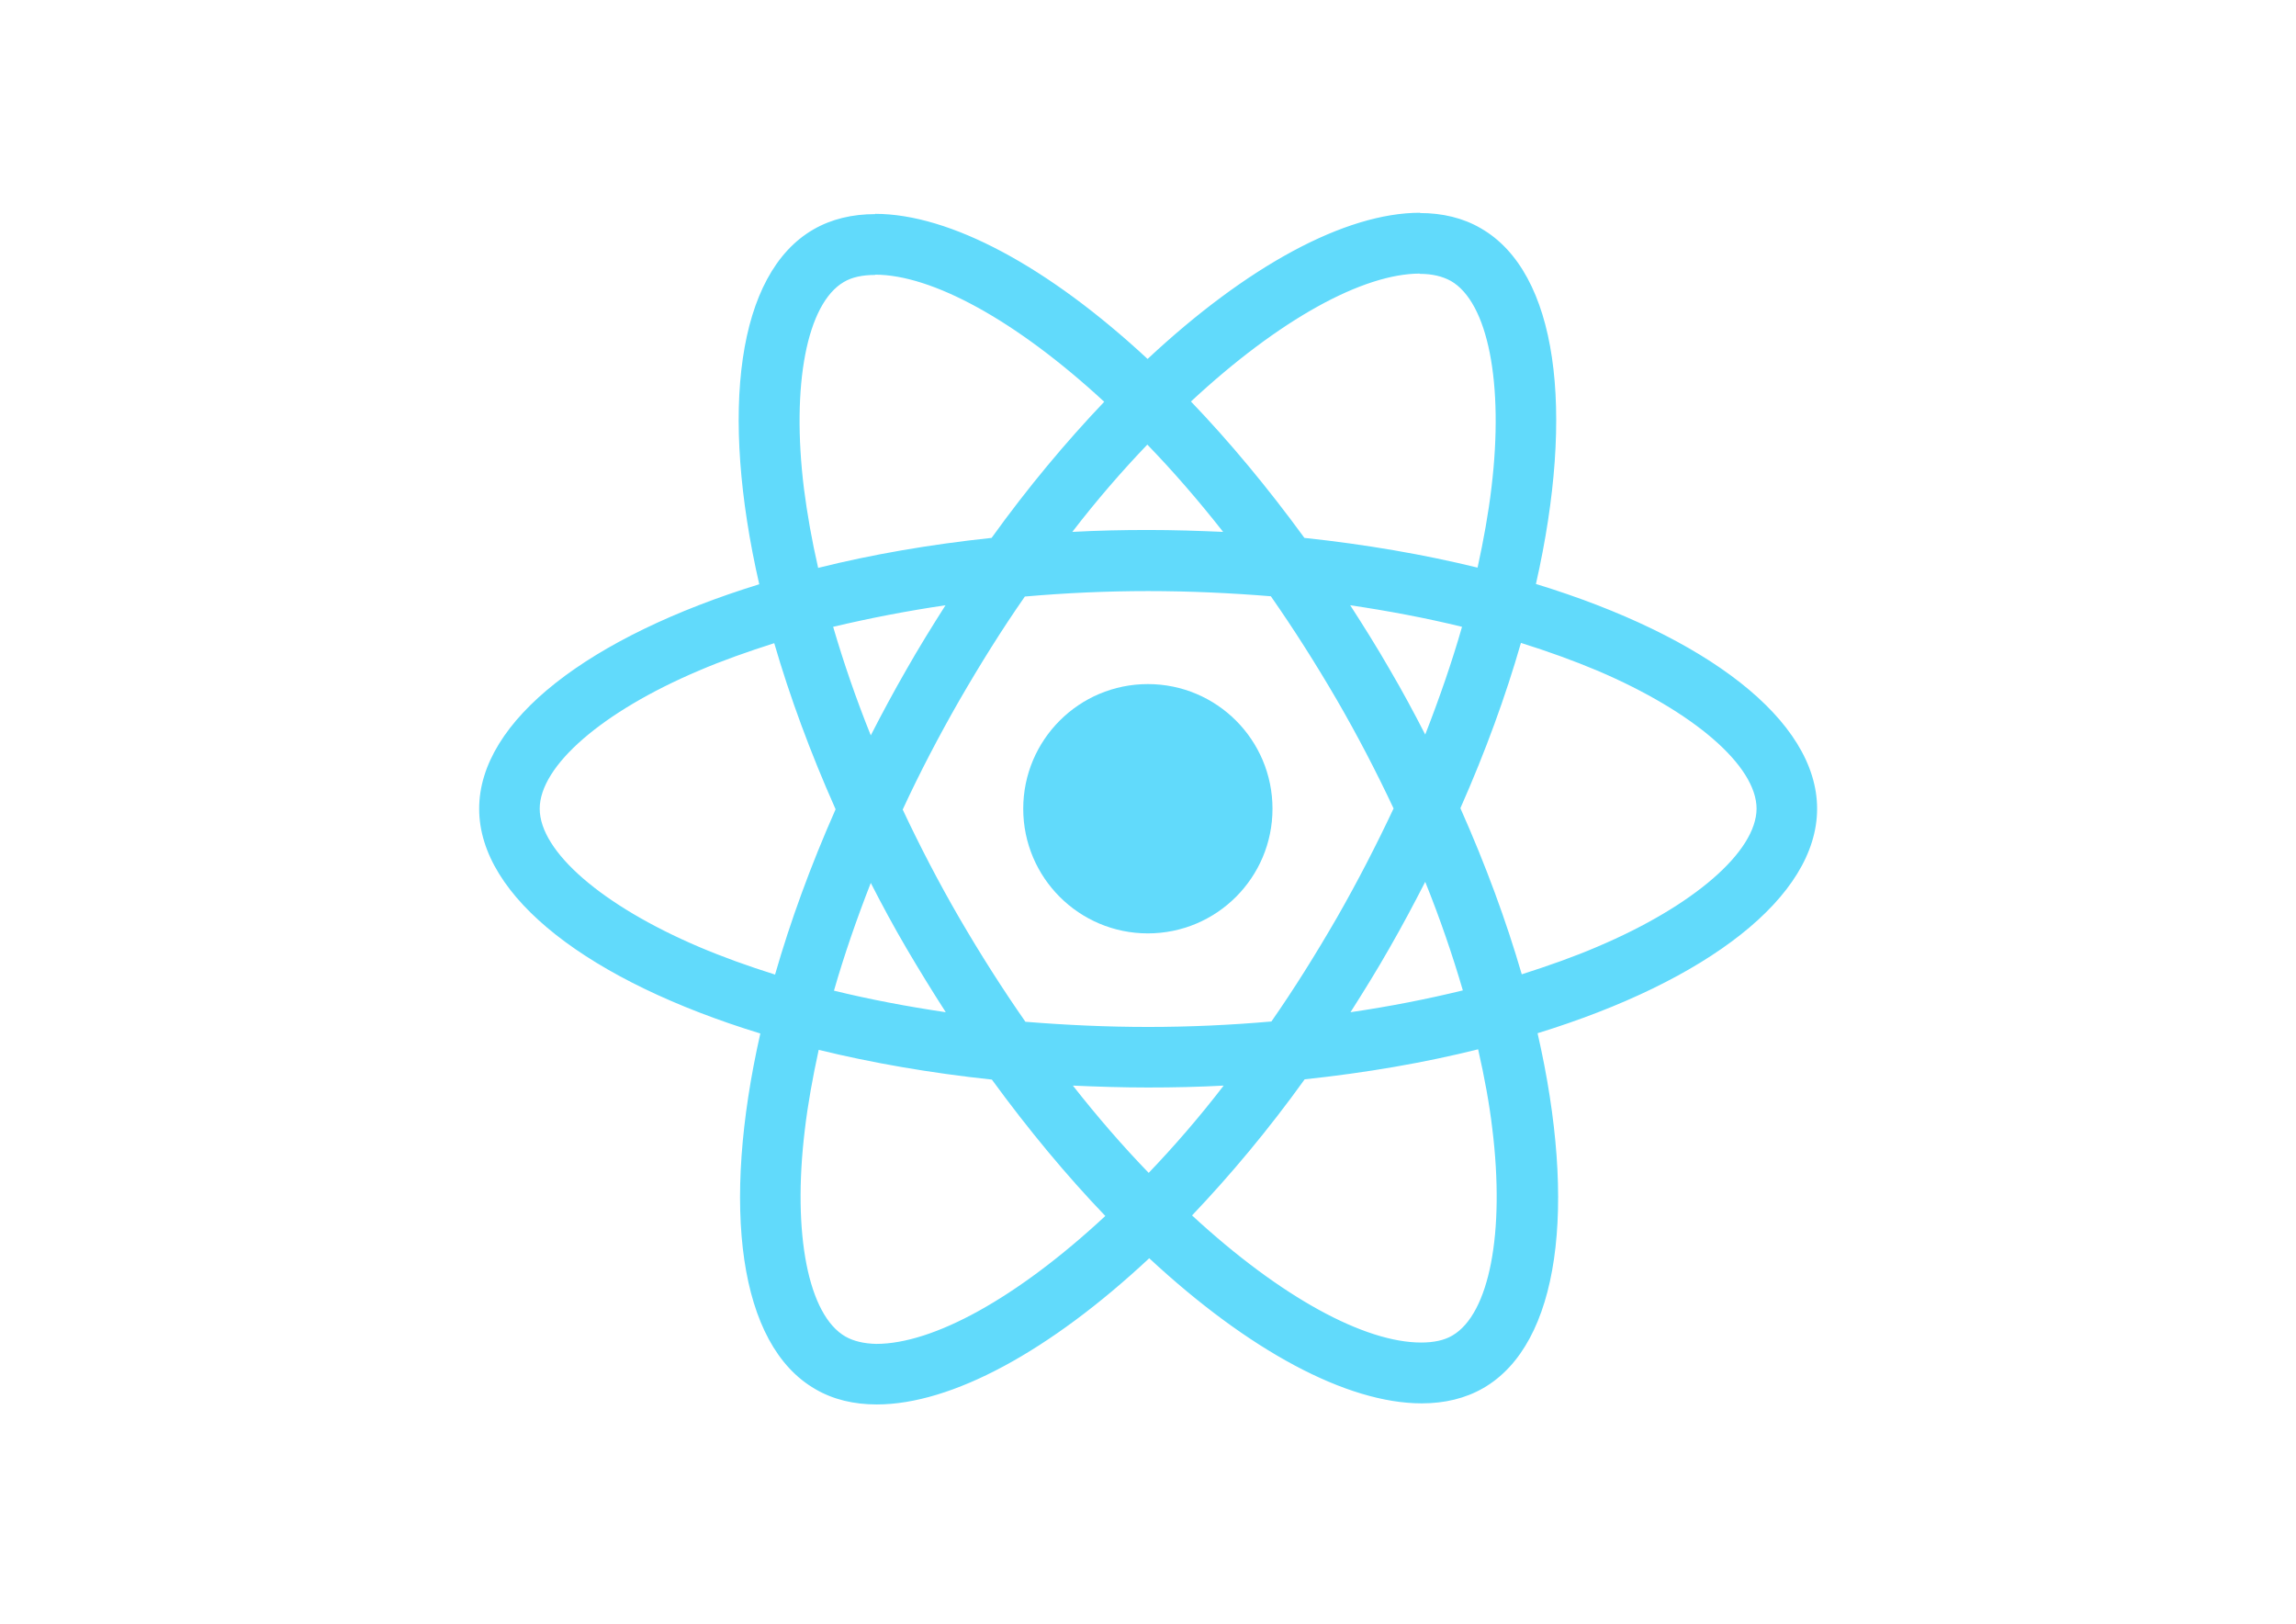
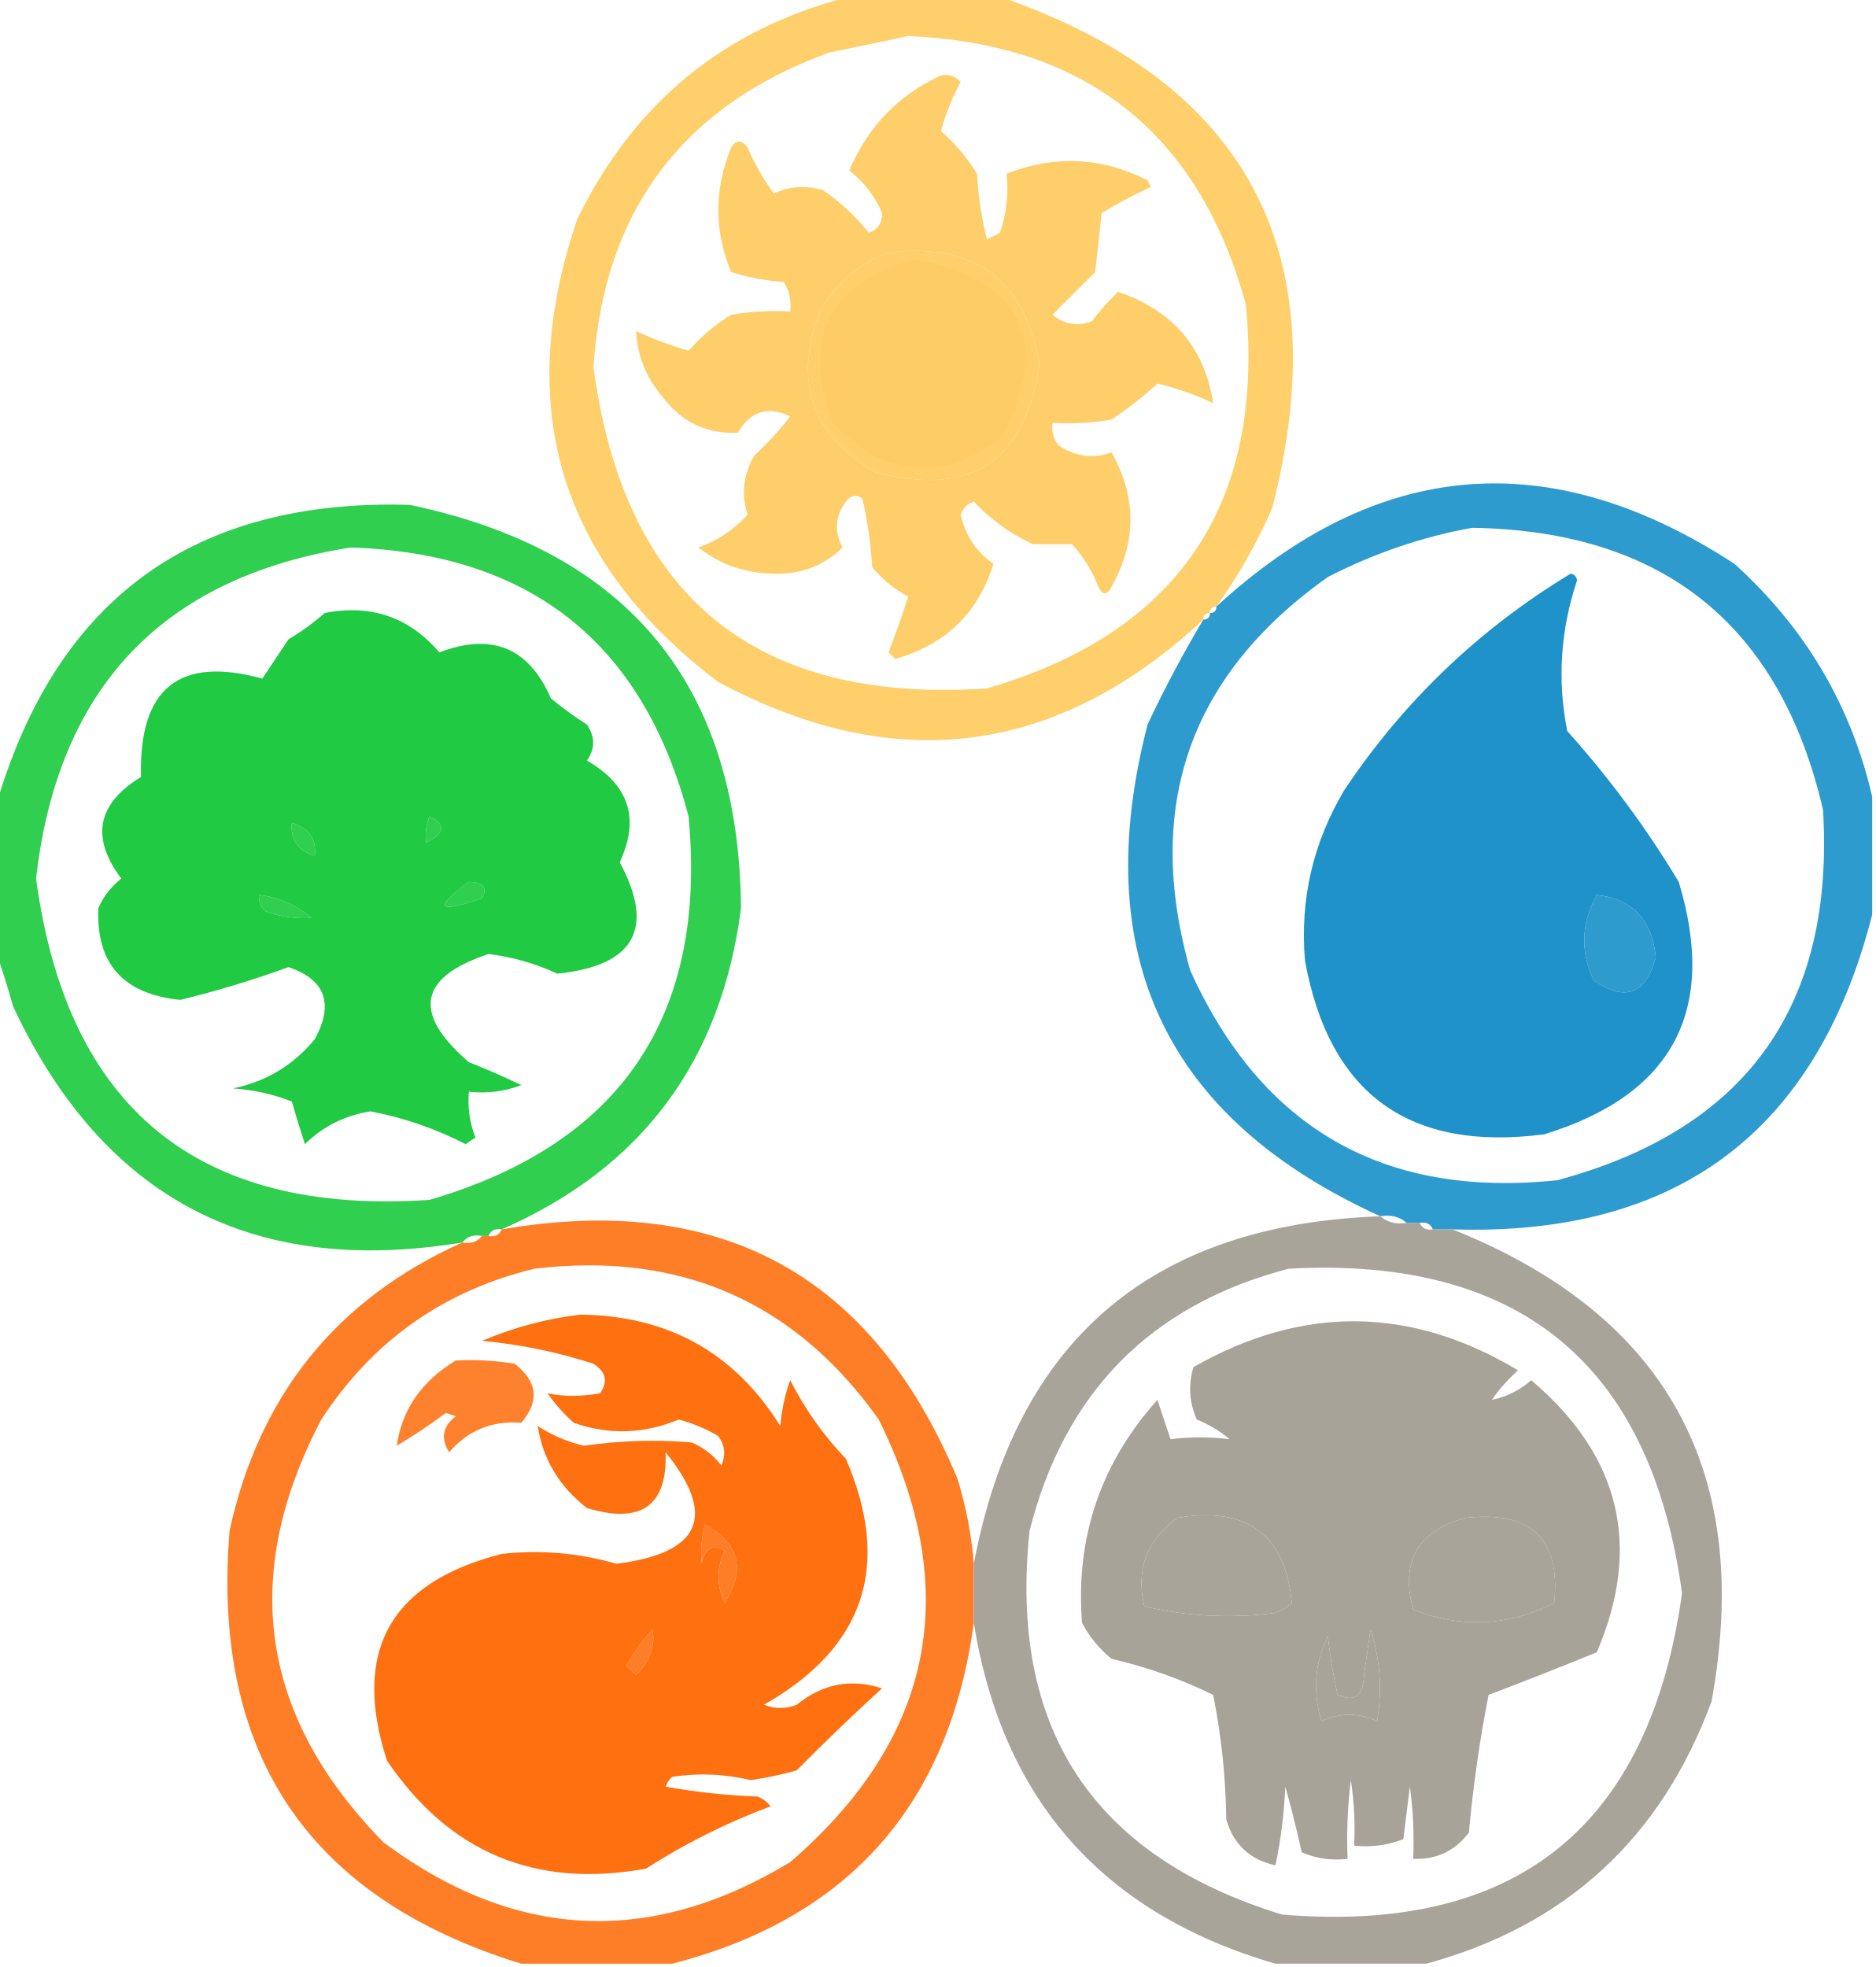
- <svg xmlns="http://www.w3.org/2000/svg" viewBox="0 0 841.9 595.3">
-   <g fill="#61DAFB">
-     <path d="M666.3 296.5c0-32.5-40.7-63.3-103.1-82.4 14.4-63.6 8-114.2-20.2-130.4-6.5-3.8-14.1-5.6-22.4-5.6v22.3c4.6 0 8.3.9 11.4 2.6 13.6 7.8 19.5 37.5 14.9 75.7-1.1 9.4-2.9 19.3-5.1 29.4-19.6-4.8-41-8.5-63.5-10.9-13.5-18.5-27.5-35.3-41.6-50 32.6-30.3 63.2-46.9 84-46.9V78c-27.5 0-63.5 19.6-99.9 53.6-36.4-33.8-72.4-53.2-99.9-53.2v22.3c20.7 0 51.4 16.5 84 46.6-14 14.7-28 31.4-41.3 49.9-22.6 2.4-44 6.1-63.6 11-2.3-10-4-19.7-5.2-29-4.7-38.2 1.1-67.9 14.6-75.8 3-1.8 6.9-2.6 11.5-2.6V78.5c-8.4 0-16 1.8-22.6 5.6-28.1 16.2-34.4 66.7-19.9 130.1-62.2 19.2-102.7 49.9-102.7 82.3 0 32.5 40.7 63.3 103.1 82.4-14.4 63.6-8 114.2 20.2 130.4 6.5 3.8 14.1 5.6 22.5 5.6 27.5 0 63.5-19.6 99.9-53.6 36.4 33.8 72.4 53.2 99.9 53.2 8.4 0 16-1.8 22.6-5.6 28.1-16.2 34.4-66.7 19.9-130.1 62-19.1 102.5-49.9 102.5-82.3zm-130.2-66.7c-3.7 12.9-8.3 26.2-13.5 39.5-4.1-8-8.4-16-13.1-24-4.6-8-9.5-15.8-14.4-23.4 14.2 2.1 27.9 4.7 41 7.9zm-45.8 106.5c-7.8 13.5-15.8 26.3-24.1 38.2-14.9 1.3-30 2-45.2 2-15.1 0-30.2-.7-45-1.9-8.3-11.9-16.4-24.6-24.2-38-7.6-13.1-14.5-26.4-20.8-39.8 6.2-13.4 13.2-26.8 20.7-39.9 7.8-13.5 15.8-26.3 24.1-38.2 14.9-1.3 30-2 45.2-2 15.1 0 30.2.7 45 1.9 8.3 11.9 16.4 24.6 24.2 38 7.6 13.1 14.5 26.4 20.8 39.8-6.3 13.4-13.2 26.8-20.7 39.9zm32.3-13c5.4 13.4 10 26.8 13.8 39.8-13.1 3.2-26.9 5.9-41.2 8 4.9-7.7 9.8-15.6 14.4-23.7 4.6-8 8.9-16.1 13-24.1zM421.2 430c-9.3-9.6-18.6-20.3-27.8-32 9 .4 18.2.7 27.5.7 9.4 0 18.7-.2 27.8-.7-9 11.7-18.3 22.4-27.5 32zm-74.4-58.9c-14.2-2.1-27.9-4.7-41-7.9 3.7-12.9 8.3-26.2 13.5-39.5 4.1 8 8.4 16 13.1 24 4.7 8 9.5 15.8 14.4 23.4zM420.7 163c9.3 9.6 18.6 20.3 27.8 32-9-.4-18.2-.7-27.5-.7-9.4 0-18.7.2-27.8.7 9-11.7 18.3-22.4 27.5-32zm-74 58.9c-4.9 7.7-9.8 15.6-14.4 23.7-4.6 8-8.9 16-13 24-5.4-13.4-10-26.8-13.8-39.8 13.1-3.1 26.9-5.8 41.2-7.9zm-90.5 125.2c-35.4-15.1-58.3-34.9-58.3-50.6 0-15.7 22.9-35.6 58.3-50.6 8.6-3.7 18-7 27.7-10.1 5.7 19.6 13.2 40 22.5 60.9-9.2 20.8-16.6 41.1-22.2 60.6-9.9-3.1-19.3-6.5-28-10.2zM310 490c-13.6-7.8-19.5-37.5-14.9-75.7 1.1-9.4 2.9-19.3 5.1-29.4 19.6 4.8 41 8.5 63.5 10.9 13.5 18.5 27.5 35.3 41.6 50-32.6 30.3-63.2 46.9-84 46.9-4.5-.1-8.3-1-11.3-2.7zm237.2-76.2c4.7 38.2-1.1 67.9-14.6 75.8-3 1.8-6.9 2.6-11.5 2.6-20.7 0-51.4-16.5-84-46.6 14-14.7 28-31.4 41.3-49.9 22.6-2.4 44-6.1 63.6-11 2.3 10.1 4.1 19.8 5.2 29.1zm38.5-66.7c-8.6 3.7-18 7-27.7 10.1-5.7-19.6-13.2-40-22.5-60.9 9.2-20.8 16.6-41.1 22.2-60.6 9.9 3.1 19.3 6.5 28.1 10.2 35.4 15.1 58.3 34.9 58.3 50.6-.1 15.7-23 35.6-58.4 50.6zM320.8 78.4z" />
-     <circle cx="420.9" cy="296.5" r="45.7" />
-     <path d="M520.5 78.1z" />
+ <svg xmlns="http://www.w3.org/2000/svg" version="1.1" width="286px" height="300px" style="shape-rendering:geometricPrecision; text-rendering:geometricPrecision; image-rendering:optimizeQuality; fill-rule:evenodd; clip-rule:evenodd">
+   <g>
+     <path style="opacity:0.974" fill="#fece66" d="M 129.5,-0.5 C 137.167,-0.5 144.833,-0.5 152.5,-0.5C 190.197,12.552 204.03,38.552 194,77.5C 191.649,82.879 188.816,87.879 185.5,92.5C 184.833,92.5 184.5,92.833 184.5,93.5C 183.833,93.5 183.5,93.833 183.5,94.5C 161.17,115.284 136.503,118.451 109.5,104C 85.412,85.731 78.245,62.23 88,33.5C 96.628,15.696 110.461,4.363 129.5,-0.5 Z M 138.5,5.5 C 165.69,6.668 182.857,20.334 190,46.5C 192.869,76.95 179.703,96.45 150.5,105C 115.201,107.366 95.201,91.033 90.5,56C 92.091,32.136 104.091,16.136 126.5,8C 130.637,7.161 134.637,6.327 138.5,5.5 Z M 135.5,38.5 C 148.617,36.965 156.284,42.632 158.5,55.5C 156.413,70.415 148.08,75.915 133.5,72C 123.784,66.371 120.95,58.205 125,47.5C 127.468,43.199 130.968,40.199 135.5,38.5 Z" />
+   </g>
+   <g>
+     <path style="opacity:0.969" fill="#fecd66" d="M 143.5,11.5 C 144.675,11.281 145.675,11.614 146.5,12.5C 145.206,14.88 144.206,17.381 143.5,20C 145.613,21.837 147.446,24.004 149,26.5C 149.176,29.882 149.676,33.215 150.5,36.5C 151.167,36.167 151.833,35.833 152.5,35.5C 153.484,32.572 153.817,29.572 153.5,26.5C 160.81,23.614 167.977,23.947 175,27.5C 175.167,27.833 175.333,28.167 175.5,28.5C 172.93,29.702 170.43,31.035 168,32.5C 167.667,35.5 167.333,38.5 167,41.5C 164.833,43.667 162.667,45.833 160.5,48C 162.272,49.487 164.272,49.82 166.5,49C 167.726,47.365 169.059,45.865 170.5,44.5C 178.875,47.359 183.708,53.026 185,61.5C 182.291,60.208 179.458,59.208 176.5,58.5C 174.334,60.493 172.001,62.327 169.5,64C 166.518,64.498 163.518,64.665 160.5,64.5C 160.33,65.822 160.663,66.989 161.5,68C 164.089,69.657 166.756,69.991 169.5,69C 173.348,75.786 173.348,82.619 169.5,89.5C 168.833,90.833 168.167,90.833 167.5,89.5C 166.543,87.082 165.209,84.916 163.5,83C 161.5,83 159.5,83 157.5,83C 154.081,81.414 151.081,79.248 148.5,76.5C 147.5,76.833 146.833,77.5 146.5,78.5C 147.239,81.718 148.906,84.218 151.5,86C 149.165,93.516 144.165,98.349 136.5,100.5C 136.167,100.167 135.833,99.833 135.5,99.5C 136.58,96.668 137.58,93.835 138.5,91C 136.376,89.878 134.543,88.378 133,86.5C 132.793,82.911 132.293,79.411 131.5,76C 130.551,75.383 129.718,75.549 129,76.5C 127.349,78.754 127.182,81.088 128.5,83.5C 125.638,86.29 122.138,87.624 118,87.5C 113.627,87.433 109.793,86.099 106.5,83.5C 109.421,82.457 111.921,80.79 114,78.5C 113.008,75.43 113.341,72.43 115,69.5C 117.018,67.65 118.851,65.65 120.5,63.5C 117.119,61.88 114.453,62.713 112.5,66C 107.775,66.222 103.942,64.389 101,60.5C 98.51,57.535 97.176,54.202 97,50.5C 99.572,51.692 102.239,52.692 105,53.5C 106.837,51.387 109.004,49.554 111.5,48C 114.482,47.502 117.482,47.335 120.5,47.5C 120.714,45.856 120.38,44.356 119.5,43C 116.774,42.818 114.107,42.318 111.5,41.5C 108.885,35.193 108.885,28.86 111.5,22.5C 112.274,21.289 113.107,21.289 114,22.5C 115.08,24.996 116.414,27.329 118,29.5C 120.401,28.398 122.901,28.231 125.5,29C 128.16,30.827 130.494,32.994 132.5,35.5C 133.881,35 134.547,34 134.5,32.5C 133.416,29.912 131.749,27.745 129.5,26C 132.341,19.326 137.008,14.493 143.5,11.5 Z M 135.5,38.5 C 130.968,40.199 127.468,43.199 125,47.5C 120.95,58.205 123.784,66.371 133.5,72C 148.08,75.915 156.413,70.415 158.5,55.5C 156.284,42.632 148.617,36.965 135.5,38.5 Z" />
+   </g>
+   <g>
+     <path style="opacity:1" fill="#fecc66" d="M 139.5,39.5 C 155.749,42.665 160.249,51.665 153,66.5C 143.765,73.661 135.098,72.994 127,64.5C 122.138,51.558 126.304,43.225 139.5,39.5 Z" />
+   </g>
+   <g>
+     <path style="opacity:0.918" fill="#1c92cb" d="M 285.5,121.5 C 285.5,127.5 285.5,133.5 285.5,139.5C 277.069,172.587 255.736,188.587 221.5,187.5C 220.5,187.5 219.5,187.5 218.5,187.5C 218.158,186.662 217.492,186.328 216.5,186.5C 215.833,186.5 215.167,186.5 214.5,186.5C 213.432,185.566 212.099,185.232 210.5,185.5C 177.739,170.638 165.906,145.638 175,110.5C 177.604,104.954 180.437,99.621 183.5,94.5C 184.167,94.5 184.5,94.167 184.5,93.5C 185.167,93.5 185.5,93.167 185.5,92.5C 210.122,69.865 236.456,67.698 264.5,86C 275.273,95.728 282.273,107.562 285.5,121.5 Z M 224.5,80.5 C 253.614,80.956 271.447,95.289 278,123.5C 279.805,153.412 266.305,172.246 237.5,180C 211.065,182.786 192.398,172.119 181.5,148C 174.402,122.957 181.402,102.957 202.5,88C 209.587,84.361 216.92,81.861 224.5,80.5 Z M 243.5,136.5 C 248.921,137.092 251.921,140.259 252.5,146C 250.955,151.676 247.788,152.843 243,149.5C 240.965,145.059 241.132,140.726 243.5,136.5 Z" />
+   </g>
+   <g>
+     <path style="opacity:0.914" fill="#1ccb40" d="M 76.5,187.5 C 75.508,187.328 74.842,187.662 74.5,188.5C 74.167,188.5 73.833,188.5 73.5,188.5C 72.209,188.263 71.209,188.596 70.5,189.5C 38.534,194.768 15.7,182.768 2,153.5C 1.218,150.69 0.384,148.023 -0.5,145.5C -0.5,137.833 -0.5,130.167 -0.5,122.5C 8.72,91.208 29.72,76.041 62.5,77C 95.844,84.006 112.678,104.506 113,138.5C 110.022,161.831 97.855,178.164 76.5,187.5 Z M 53.5,83.5 C 80.905,84.413 98.072,98.08 105,124.5C 107.872,154.942 94.706,174.442 65.5,183C 30.227,185.396 10.227,169.062 5.5,134C 8.817,104.855 24.817,88.021 53.5,83.5 Z M 65.5,124.5 C 68.018,125.759 67.852,127.093 65,128.5C 64.805,127.181 64.972,125.847 65.5,124.5 Z M 44.5,125.5 C 47.114,126.264 48.281,127.93 48,130.5C 45.444,129.781 44.277,128.114 44.5,125.5 Z M 71.5,134.5 C 73.745,134.541 74.412,135.375 73.5,137C 66.68,139.377 66.013,138.543 71.5,134.5 Z M 39.5,136.5 C 42.516,136.841 45.182,138.007 47.5,140C 45.155,140.17 42.821,139.837 40.5,139C 39.748,138.329 39.414,137.496 39.5,136.5 Z" />
+   </g>
+   <g>
+     <path style="opacity:0.988" fill="#1c91c9" d="M 239.5,87.5 C 240.043,87.56 240.376,87.893 240.5,88.5C 237.96,96.084 237.46,103.751 239,111.5C 245.399,118.632 251.065,126.299 256,134.5C 261.936,154.127 255.103,166.96 235.5,173C 214.87,175.692 202.703,166.858 199,146.5C 198.216,137.212 200.216,128.545 205,120.5C 214.062,106.937 225.562,95.938 239.5,87.5 Z M 243.5,136.5 C 241.132,140.726 240.965,145.059 243,149.5C 247.788,152.843 250.955,151.676 252.5,146C 251.921,140.259 248.921,137.092 243.5,136.5 Z" />
+   </g>
+   <g>
+     <path style="opacity:0.981" fill="#1cc940" d="M 49.5,93.5 C 56.555,92.111 62.388,94.111 67,99.5C 74.997,96.446 80.663,98.779 84,106.5C 85.745,107.956 87.578,109.289 89.5,110.5C 90.767,112.371 90.767,114.204 89.5,116C 95.948,119.711 97.615,124.877 94.5,131.5C 99.944,141.616 96.777,147.283 85,148.5C 81.662,146.957 78.162,145.957 74.5,145.5C 63.831,149.04 62.831,154.54 71.5,162C 74.218,163.072 76.885,164.238 79.5,165.5C 76.913,166.48 74.247,166.813 71.5,166.5C 71.292,168.92 71.626,171.253 72.5,173.5C 72,173.833 71.5,174.167 71,174.5C 66.412,172.137 61.579,170.471 56.5,169.5C 52.614,170.11 49.28,171.776 46.5,174.5C 45.779,172.314 45.112,170.147 44.5,168C 41.623,166.873 38.623,166.206 35.5,166C 40.537,164.984 44.703,162.484 48,158.5C 50.95,153.074 49.617,149.408 44,147.5C 38.59,149.47 33.09,151.137 27.5,152.5C 18.787,151.632 14.62,146.965 15,138.5C 15.784,136.714 16.951,135.214 18.5,134C 13.798,127.756 14.798,122.589 21.5,118.5C 21.151,104.992 27.317,99.992 40,103.5C 41.333,101.5 42.667,99.5 44,97.5C 46.015,96.303 47.849,94.97 49.5,93.5 Z M 65.5,124.5 C 64.972,125.847 64.805,127.181 65,128.5C 67.852,127.093 68.018,125.759 65.5,124.5 Z M 44.5,125.5 C 44.277,128.114 45.444,129.781 48,130.5C 48.281,127.93 47.114,126.264 44.5,125.5 Z M 71.5,134.5 C 66.013,138.543 66.68,139.377 73.5,137C 74.412,135.375 73.745,134.541 71.5,134.5 Z M 39.5,136.5 C 39.414,137.496 39.748,138.329 40.5,139C 42.821,139.837 45.155,140.17 47.5,140C 45.182,138.007 42.516,136.841 39.5,136.5 Z" />
+   </g>
+   <g>
+     <path style="opacity:0.846" fill="#fe6700" d="M 148.5,238.5 C 148.5,241.5 148.5,244.5 148.5,247.5C 144.754,275.238 129.421,292.571 102.5,299.5C 94.833,299.5 87.167,299.5 79.5,299.5C 47.079,289.547 32.245,267.547 35,233.5C 39.503,212.782 51.336,198.116 70.5,189.5C 71.791,189.737 72.791,189.404 73.5,188.5C 73.833,188.5 74.167,188.5 74.5,188.5C 75.492,188.672 76.158,188.338 76.5,187.5C 109.871,181.765 133.038,194.432 146,225.5C 147.314,229.754 148.147,234.087 148.5,238.5 Z M 81.5,193.5 C 103.723,190.837 121.223,198.504 134,216.5C 146.917,242.581 142.417,265.081 120.5,284C 99.188,296.921 78.521,295.921 58.5,281C 39.669,261.839 36.502,240.339 49,216.5C 56.827,204.51 67.66,196.843 81.5,193.5 Z M 107.5,232.5 C 112.757,235.35 113.757,239.35 110.5,244.5C 109.262,241.832 109.262,239.166 110.5,236.5C 108.675,235.429 107.508,236.096 107,238.5C 106.82,236.512 106.986,234.512 107.5,232.5 Z M 99.5,248.5 C 99.972,250.97 99.139,253.304 97,255.5C 96.5,255 96,254.5 95.5,254C 96.665,252.008 97.998,250.175 99.5,248.5 Z" />
+   </g>
+   <g>
+     <path style="opacity:1" fill="#a9a49a" d="M 210.5,185.5 C 211.568,186.434 212.901,186.768 214.5,186.5C 215.167,186.5 215.833,186.5 216.5,186.5C 216.842,187.338 217.508,187.672 218.5,187.5C 219.5,187.5 220.5,187.5 221.5,187.5C 254.216,200.588 267.383,224.588 261,259.5C 253.307,280.364 238.807,293.698 217.5,299.5C 209.833,299.5 202.167,299.5 194.5,299.5C 168.173,291.842 152.84,274.509 148.5,247.5C 148.5,244.5 148.5,241.5 148.5,238.5C 154.929,204.417 175.595,186.751 210.5,185.5 Z M 196.5,193.5 C 231.736,191.572 251.736,208.072 256.5,243C 251.537,278.642 231.203,294.975 195.5,292C 166.653,283.136 153.82,263.636 157,233.5C 162.339,212.328 175.506,198.994 196.5,193.5 Z M 179.5,231.5 C 190.163,229.69 195.997,234.024 197,244.5C 196.25,245.126 195.416,245.626 194.5,246C 187.751,246.877 181.084,246.544 174.5,245C 173.188,239.424 174.855,234.924 179.5,231.5 Z M 223.5,231.5 C 233.536,230.394 238.036,234.727 237,244.5C 229.989,248.026 222.822,248.36 215.5,245.5C 213.523,238.15 216.19,233.483 223.5,231.5 Z M 202.5,249.5 C 202.804,252.522 203.304,255.522 204,258.5C 206.557,259.646 207.89,258.646 208,255.5C 208.333,253.167 208.667,250.833 209,248.5C 210.476,253.076 210.81,257.743 210,262.5C 207.199,261.205 204.366,261.205 201.5,262.5C 200.16,257.927 200.493,253.594 202.5,249.5 Z" />
+   </g>
+   <g>
+     <path style="opacity:0.935" fill="#fe6600" d="M 88.5,200.5 C 101.886,200.662 112.053,206.328 119,217.5C 119.186,215.1 119.686,212.766 120.5,210.5C 122.742,214.91 125.575,218.91 129,222.5C 136.013,238.793 131.847,251.293 116.5,260C 118.167,260.667 119.833,260.667 121.5,260C 125.431,256.798 129.764,255.964 134.5,257.5C 130.054,261.569 125.721,265.736 121.5,270C 119.2,270.658 116.867,271.158 114.5,271.5C 110.524,270.558 106.524,270.391 102.5,271C 102.043,271.414 101.709,271.914 101.5,272.5C 106.132,273.328 110.798,273.828 115.5,274C 116.308,274.308 116.975,274.808 117.5,275.5C 110.842,277.985 104.508,281.152 98.5,285C 81.674,288.063 68.507,282.563 59,268.5C 53.635,251.85 59.468,241.35 76.5,237C 82.425,236.342 88.258,236.842 94,238.5C 106.877,236.887 109.377,231.22 101.5,221.5C 101.788,229.666 97.788,232.499 89.5,230C 85.287,226.723 82.787,222.556 82,217.5C 84.152,218.885 86.485,219.885 89,220.5C 94.625,219.701 100.125,219.534 105.5,220C 107.286,220.785 108.786,221.951 110,223.5C 110.72,221.888 110.554,220.388 109.5,219C 107.61,217.888 105.61,217.054 103.5,216.5C 98.195,218.714 92.861,218.881 87.5,217C 85.981,215.649 84.648,214.149 83.5,212.5C 85.941,213.018 88.608,213.018 91.5,212.5C 92.754,210.741 92.421,209.241 90.5,208C 84.987,206.208 79.32,205.042 73.5,204.5C 78.381,202.441 83.381,201.108 88.5,200.5 Z M 107.5,232.5 C 106.986,234.512 106.82,236.512 107,238.5C 107.508,236.096 108.675,235.429 110.5,236.5C 109.262,239.166 109.262,241.832 110.5,244.5C 113.757,239.35 112.757,235.35 107.5,232.5 Z M 99.5,248.5 C 97.998,250.175 96.665,252.008 95.5,254C 96,254.5 96.5,255 97,255.5C 99.139,253.304 99.972,250.97 99.5,248.5 Z" />
+   </g>
+   <g>
+     <path style="opacity:0.999" fill="#a8a399" d="M 227.5,213.5 C 229.757,213.038 231.757,212.038 233.5,210.5C 247.099,222.017 250.432,235.85 243.5,252C 238.008,254.245 232.508,256.412 227,258.5C 225.643,265.408 224.643,272.408 224,279.5C 221.859,282.321 219.025,283.654 215.5,283.5C 215.665,279.818 215.499,276.152 215,272.5C 214.667,275.167 214.333,277.833 214,280.5C 211.619,281.435 209.119,281.768 206.5,281.5C 206.665,278.15 206.498,274.817 206,271.5C 205.501,275.486 205.334,279.486 205.5,283.5C 203.076,283.808 200.743,283.474 198.5,282.5C 197.774,279.148 196.941,275.815 196,272.5C 195.827,276.541 195.327,280.541 194.5,284.5C 190.594,283.637 188.094,281.304 187,277.5C 186.917,271.058 186.251,264.725 185,258.5C 180.066,256.077 174.9,254.244 169.5,253C 167.622,251.457 166.122,249.624 165,247.5C 163.998,234.51 167.831,223.177 176.5,213.5C 177.167,215.5 177.833,217.5 178.5,219.5C 181.383,219.128 184.383,219.128 187.5,219.5C 186.063,218.275 184.396,217.275 182.5,216.5C 181.348,213.894 181.182,211.227 182,208.5C 198.636,199.023 215.136,199.19 231.5,209C 229.959,210.371 228.625,211.871 227.5,213.5 Z M 179.5,231.5 C 174.855,234.924 173.188,239.424 174.5,245C 181.084,246.544 187.751,246.877 194.5,246C 195.416,245.626 196.25,245.126 197,244.5C 195.997,234.024 190.163,229.69 179.5,231.5 Z M 223.5,231.5 C 216.19,233.483 213.523,238.15 215.5,245.5C 222.822,248.36 229.989,248.026 237,244.5C 238.036,234.727 233.536,230.394 223.5,231.5 Z M 202.5,249.5 C 200.493,253.594 200.16,257.927 201.5,262.5C 204.366,261.205 207.199,261.205 210,262.5C 210.81,257.743 210.476,253.076 209,248.5C 208.667,250.833 208.333,253.167 208,255.5C 207.89,258.646 206.557,259.646 204,258.5C 203.304,255.522 202.804,252.522 202.5,249.5 Z" />
+   </g>
+   <g>
+     <path style="opacity:0.817" fill="#fe6700" d="M 69.5,207.5 C 72.518,207.335 75.518,207.502 78.5,208C 81.978,210.706 82.311,213.706 79.5,217C 75.012,216.652 71.345,218.152 68.5,221.5C 67.151,219.389 67.485,217.555 69.5,216C 69,215.833 68.5,215.667 68,215.5C 65.603,217.285 63.103,218.951 60.5,220.5C 61.294,214.974 64.294,210.641 69.5,207.5 Z" />
  </g>
</svg>
